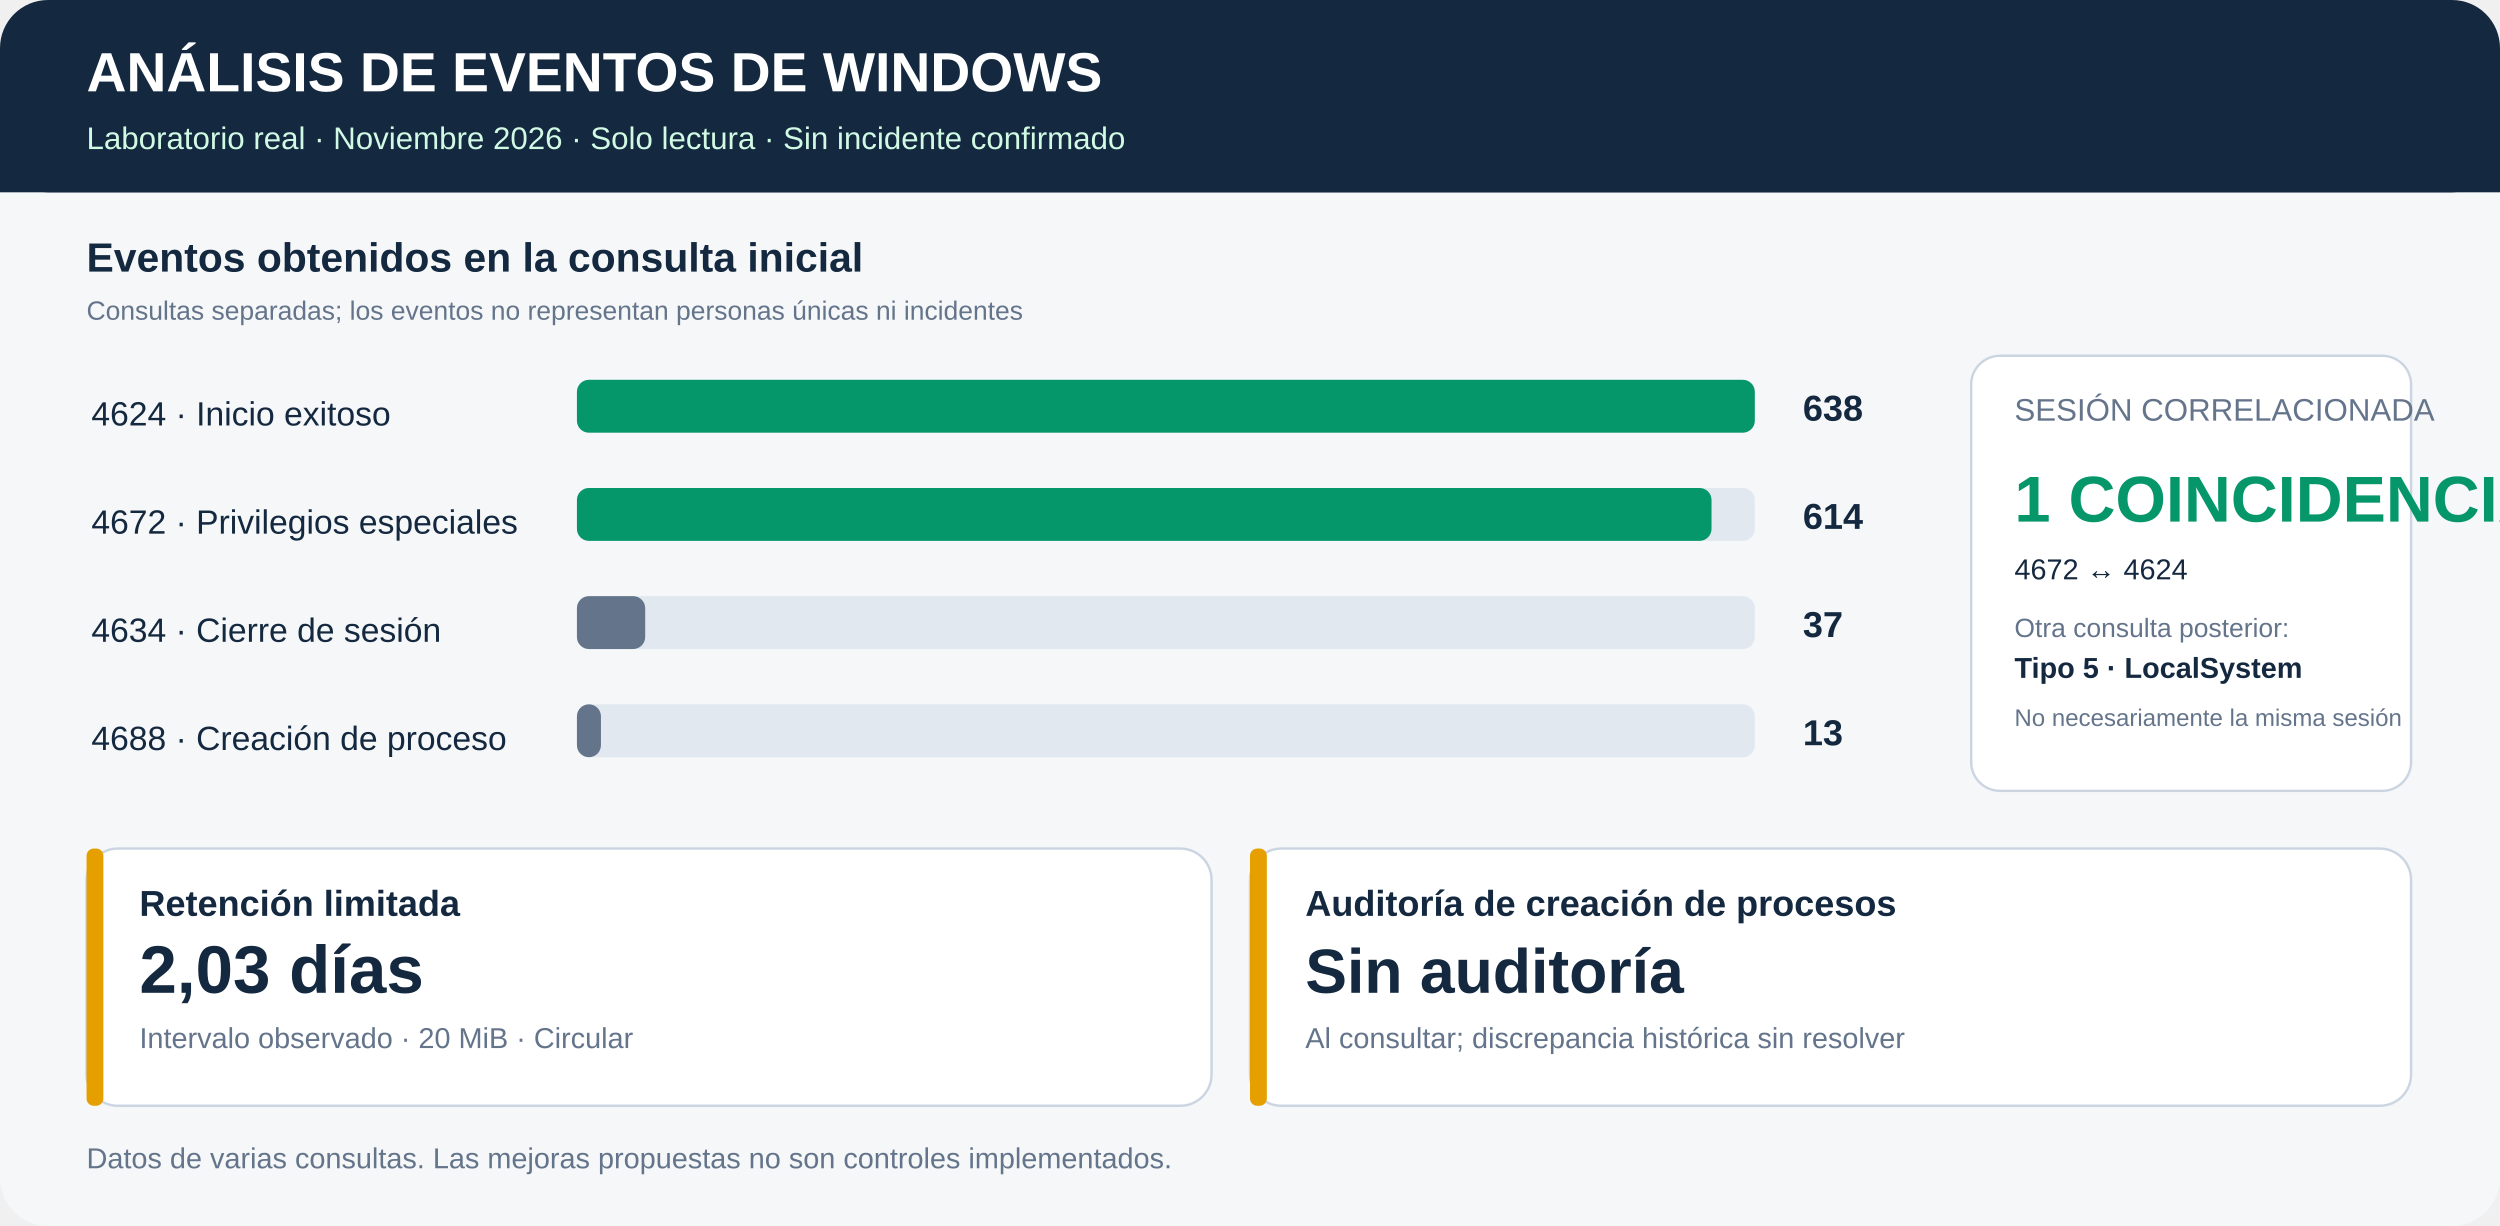
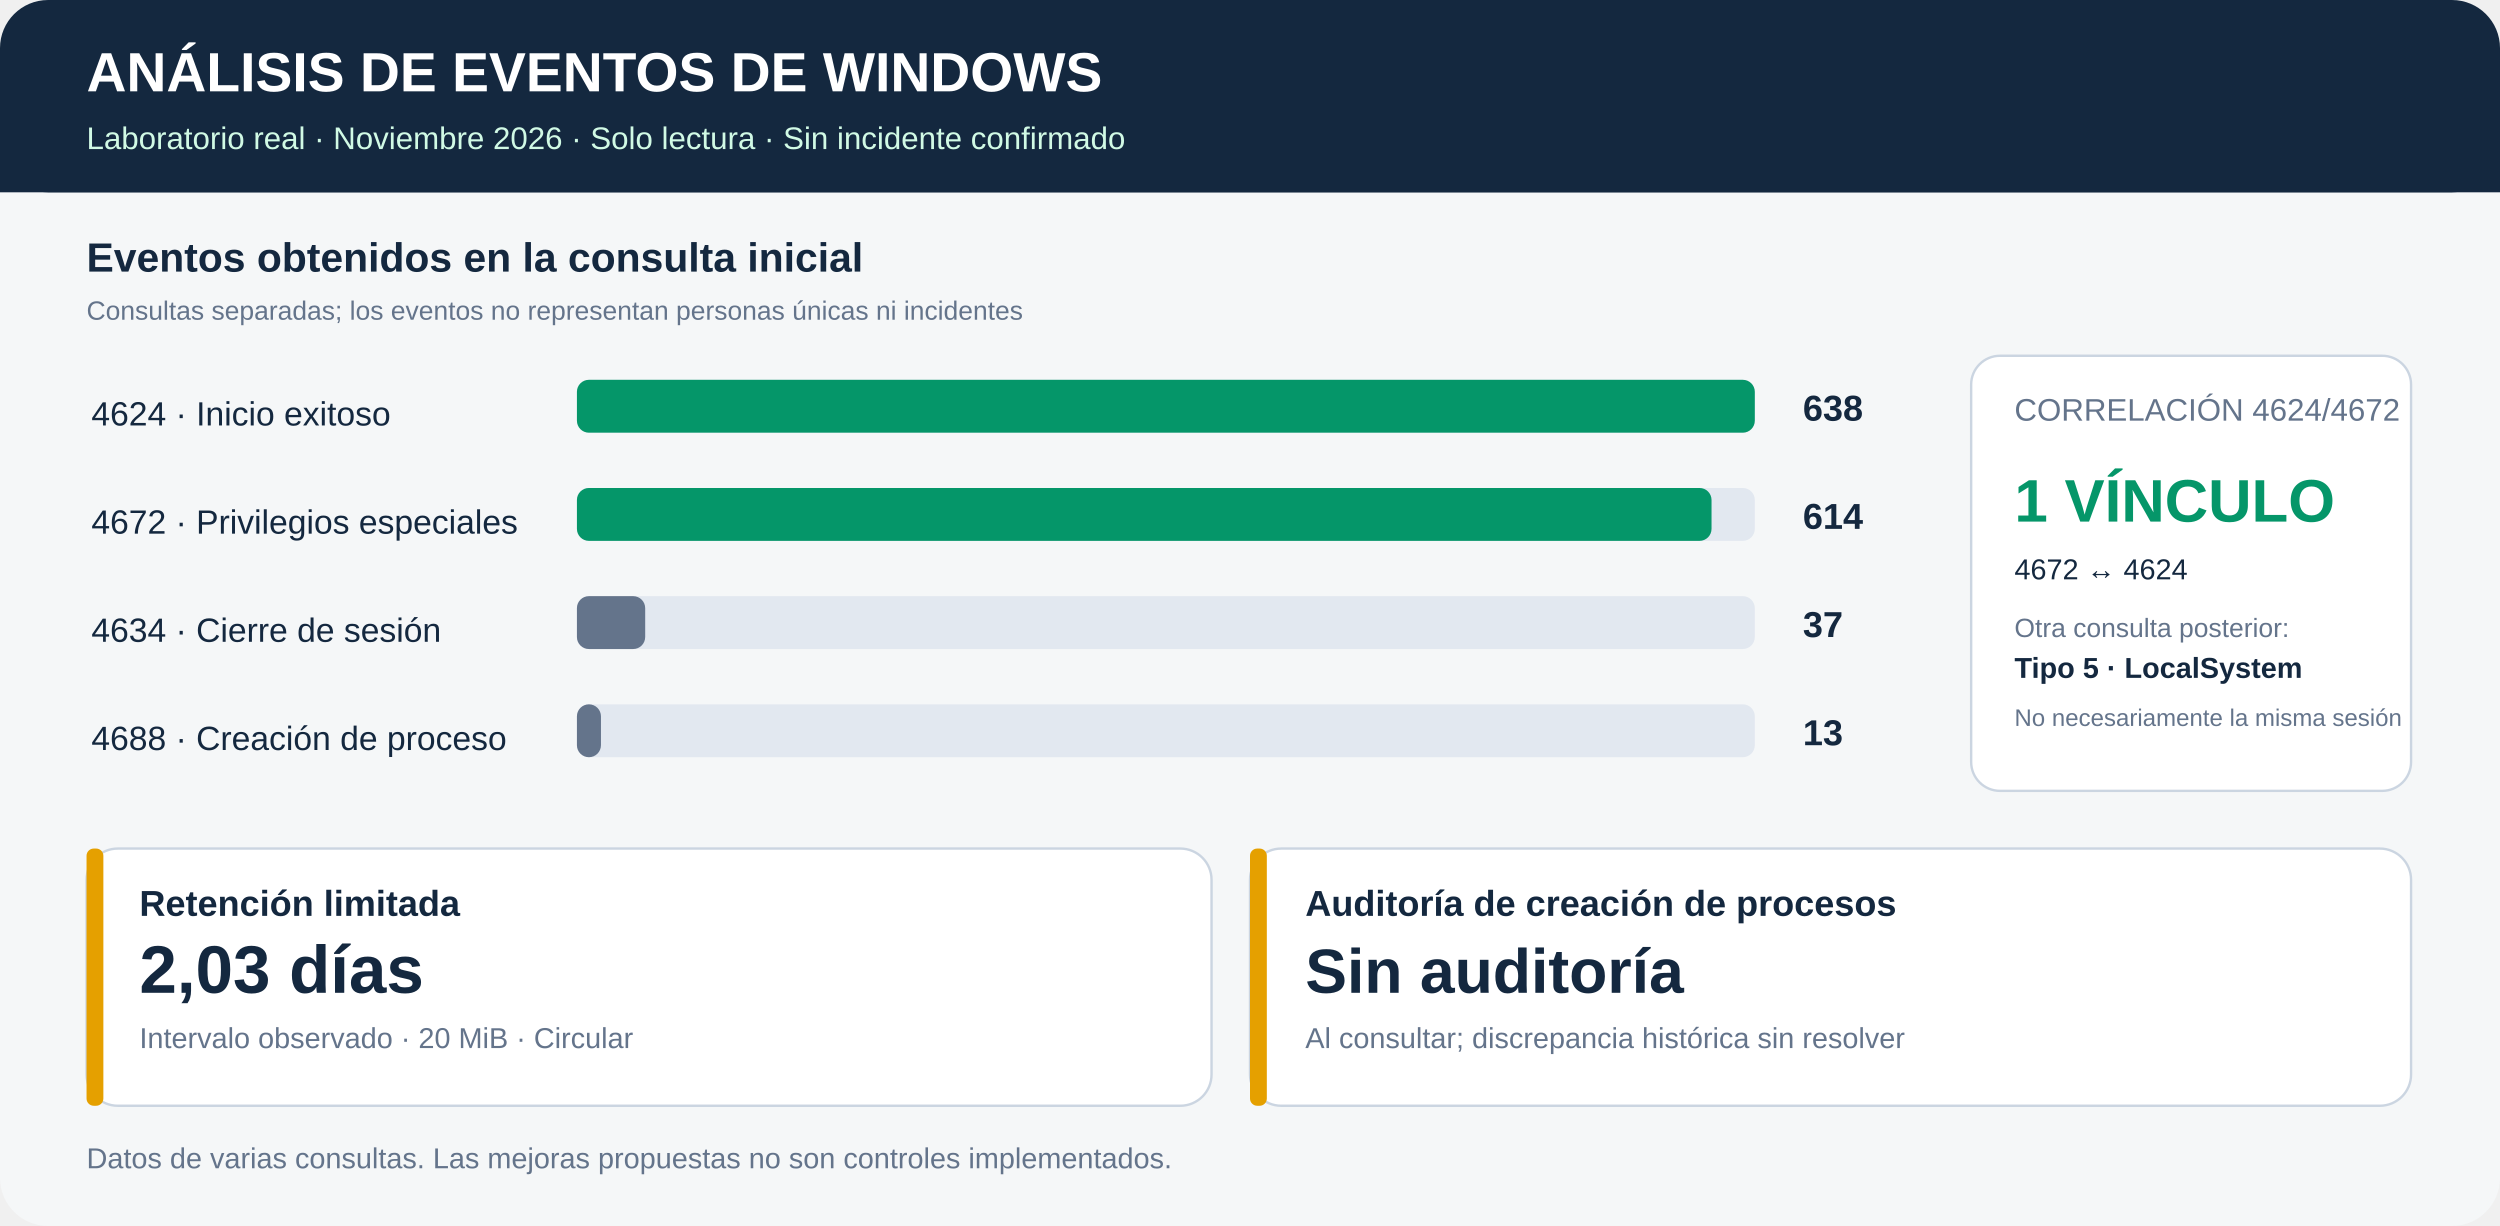
<svg xmlns="http://www.w3.org/2000/svg" width="1040" height="510" viewBox="0 0 1040 510" role="img" aria-labelledby="title desc">
  <rect width="1040" height="510" rx="20" fill="#F5F7F8" />
  <rect x="0" width="1040" height="80" rx="20" fill="#14283F" />
  <rect x="0" y="54" width="1040" height="26" fill="#14283F" />
  <text x="36" y="38" fill="#fff" font-family="Arial,Helvetica,sans-serif" font-weight="700" font-size="23">ANÁLISIS DE EVENTOS DE WINDOWS</text>
  <text x="36" y="62" fill="#D1FAE5" font-family="Arial,Helvetica,sans-serif" font-size="13">Laboratorio real · Noviembre 2026 · Solo lectura · Sin incidente confirmado</text>
  <text x="36" y="113" fill="#14283F" font-size="17" font-family="Arial,Helvetica,sans-serif" font-weight="700">Eventos obtenidos en la consulta inicial</text>
  <text x="36" y="133" fill="#64748B" font-size="11" font-family="Arial,Helvetica,sans-serif">Consultas separadas; los eventos no representan personas únicas ni incidentes</text>
  <g font-family="Arial,Helvetica,sans-serif" font-size="14" fill="#14283F">
    <text x="38" y="177">4624 · Inicio exitoso</text>
    <text x="38" y="222">4672 · Privilegios especiales</text>
    <text x="38" y="267">4634 · Cierre de sesión</text>
    <text x="38" y="312">4688 · Creación de proceso</text>
  </g>
  <g fill="#E2E8F0">
    <rect x="240" y="158" width="490" height="22" rx="5" />
    <rect x="240" y="203" width="490" height="22" rx="5" />
    <rect x="240" y="248" width="490" height="22" rx="5" />
    <rect x="240" y="293" width="490" height="22" rx="5" />
  </g>
  <g fill="#059669">
    <rect x="240" y="158" width="490" height="22" rx="5" />
    <rect x="240" y="203" width="472" height="22" rx="5" />
  </g>
  <rect x="240" y="248" width="28.4" height="22" rx="5" fill="#64748B" />
  <rect x="240" y="293" width="10" height="22" rx="5" fill="#64748B" />
  <g fill="#14283F" font-family="Arial,Helvetica,sans-serif" font-size="15" font-weight="700">
    <text x="750" y="175">638</text>
    <text x="750" y="220">614</text>
    <text x="750" y="265">37</text>
    <text x="750" y="310">13</text>
  </g>
  <rect x="820" y="148" width="183" height="181" rx="12" fill="#fff" stroke="#CBD5E1" />
-   <text x="838" y="175" fill="#64748B" font-family="Arial,Helvetica,sans-serif" font-size="13">SESIÓN CORRELACIONADA</text>
-   <text x="838" y="217" fill="#059669" font-family="Arial,Helvetica,sans-serif" font-size="27" font-weight="700">1 COINCIDENCIA</text>
+   <text x="838" y="175" fill="#64748B" font-family="Arial,Helvetica,sans-serif" font-size="13">CORRELACIÓN 4624/4672</text>
+   <text x="838" y="217" fill="#059669" font-family="Arial,Helvetica,sans-serif" font-size="25" font-weight="700">1 VÍNCULO</text>
  <text x="838" y="241" fill="#14283F" font-family="Arial,Helvetica,sans-serif" font-size="12">4672 ↔ 4624</text>
  <text x="838" y="265" fill="#64748B" font-family="Arial,Helvetica,sans-serif" font-size="11">Otra consulta posterior:</text>
  <text x="838" y="282" fill="#14283F" font-family="Arial,Helvetica,sans-serif" font-size="12" font-weight="700">Tipo 5 · LocalSystem</text>
  <text x="838" y="302" fill="#64748B" font-family="Arial,Helvetica,sans-serif" font-size="10">No necesariamente la misma sesión</text>
  <rect x="36" y="353" width="468" height="107" rx="13" fill="#fff" stroke="#CBD5E1" />
  <rect x="520" y="353" width="483" height="107" rx="13" fill="#fff" stroke="#CBD5E1" />
  <rect x="36" y="353" width="7" height="107" rx="3" fill="#E5A000" />
  <rect x="520" y="353" width="7" height="107" rx="3" fill="#E5A000" />
  <text x="58" y="381" fill="#14283F" font-family="Arial,Helvetica,sans-serif" font-size="15" font-weight="700">Retención limitada</text>
  <text x="58" y="413" fill="#14283F" font-family="Arial,Helvetica,sans-serif" font-size="28" font-weight="700">2,03 días</text>
  <text x="58" y="436" fill="#64748B" font-family="Arial,Helvetica,sans-serif" font-size="12">Intervalo observado · 20 MiB · Circular</text>
  <text x="543" y="381" fill="#14283F" font-family="Arial,Helvetica,sans-serif" font-size="15" font-weight="700">Auditoría de creación de procesos</text>
  <text x="543" y="413" fill="#14283F" font-family="Arial,Helvetica,sans-serif" font-size="26" font-weight="700">Sin auditoría</text>
  <text x="543" y="436" fill="#64748B" font-family="Arial,Helvetica,sans-serif" font-size="12">Al consultar; discrepancia histórica sin resolver</text>
  <text x="36" y="486" fill="#64748B" font-family="Arial,Helvetica,sans-serif" font-size="12">Datos de varias consultas. Las mejoras propuestas no son controles implementados.</text>
</svg>
